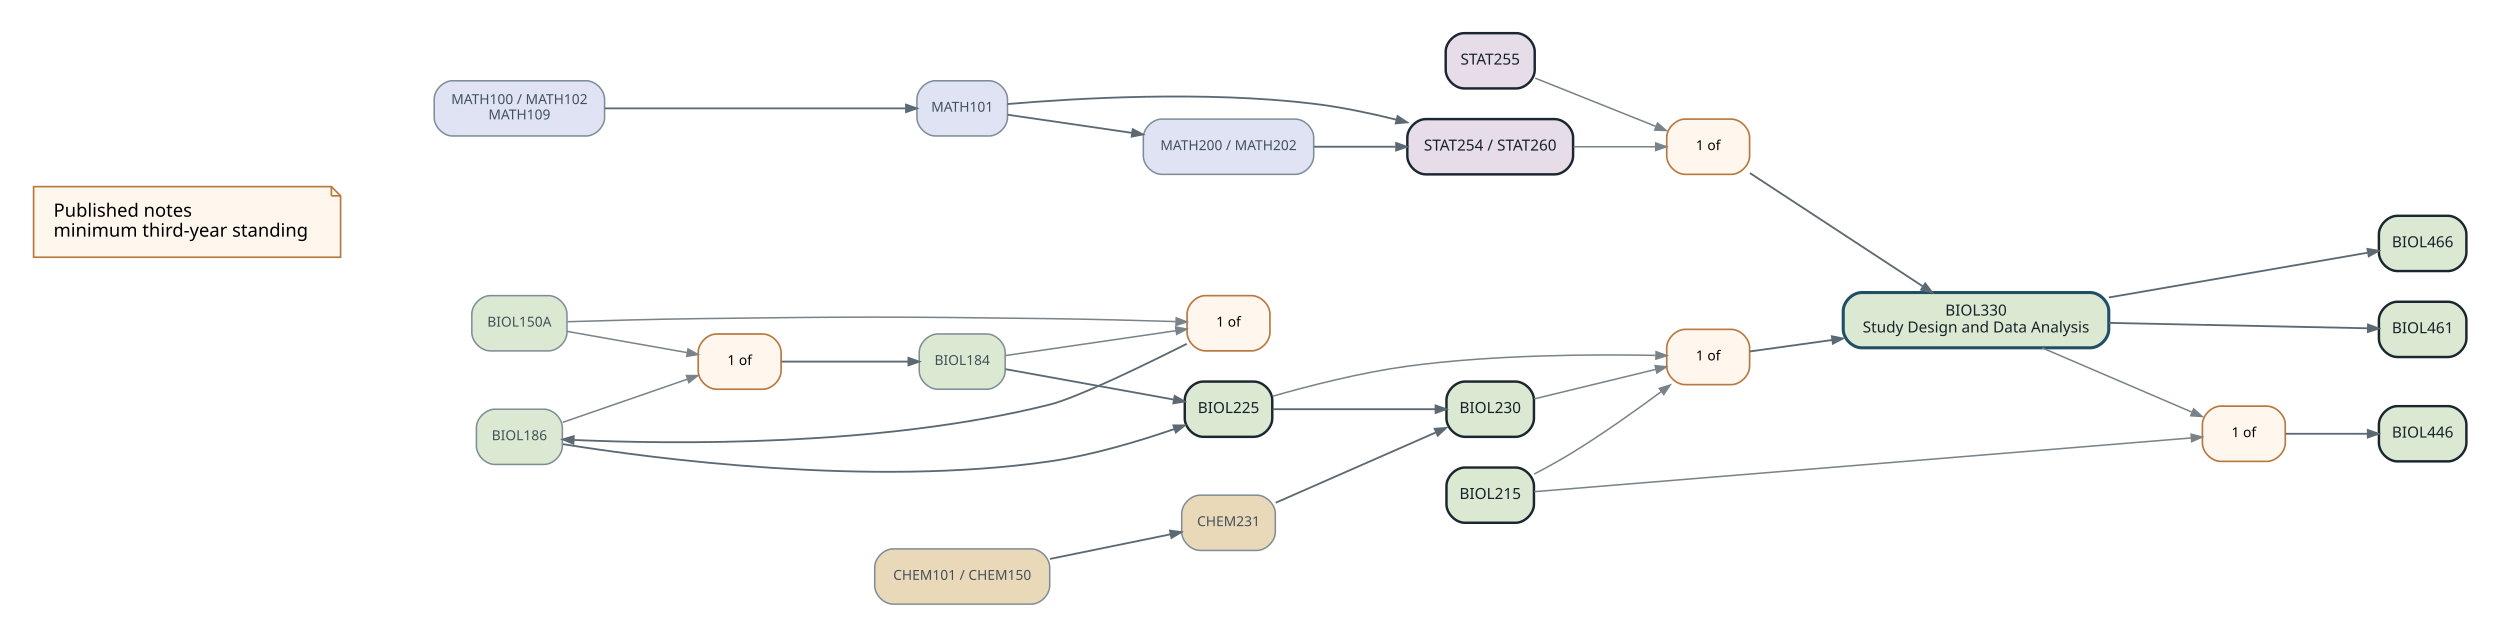
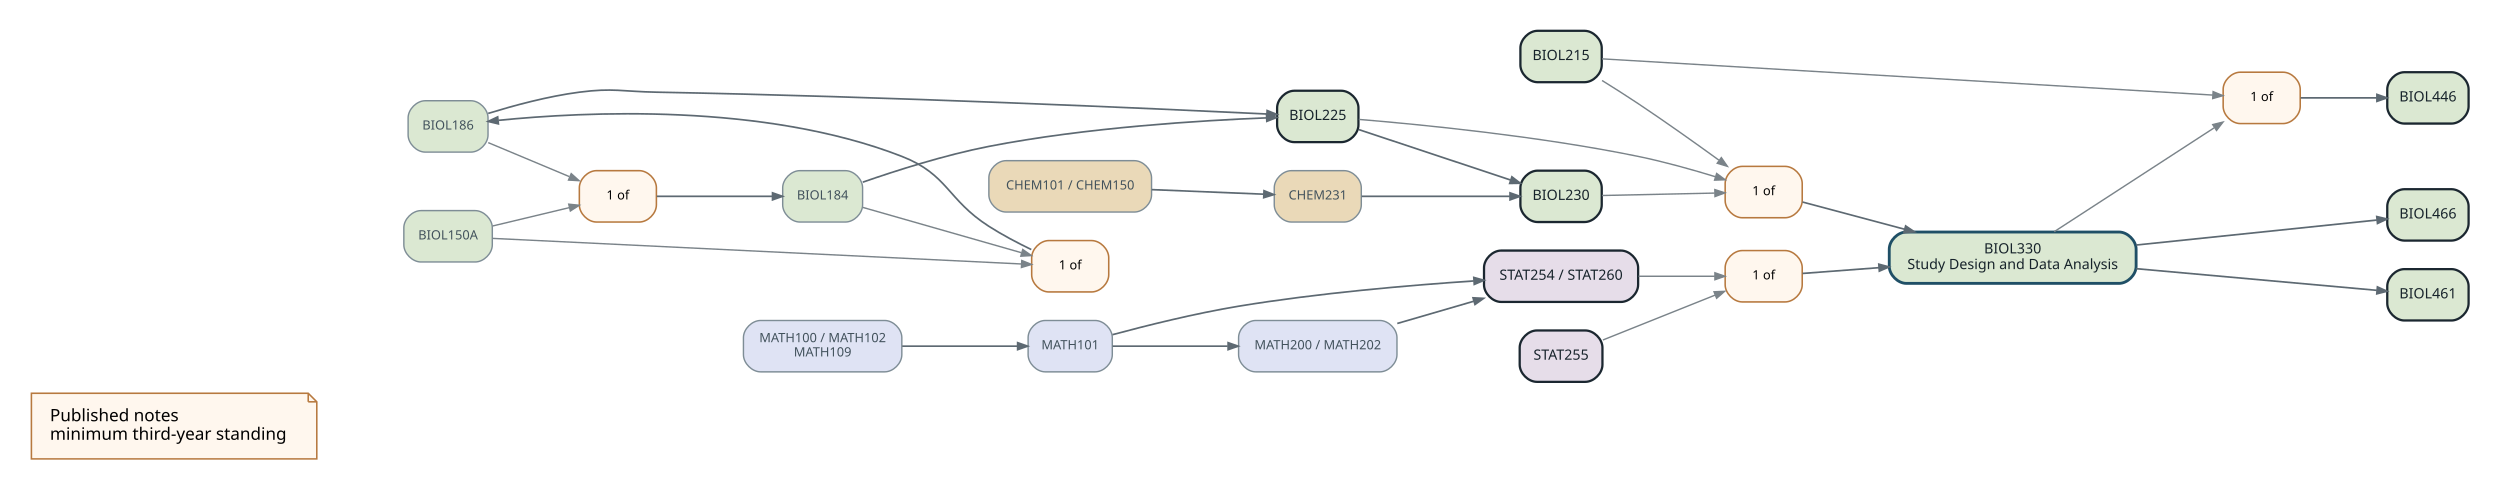
- <svg xmlns="http://www.w3.org/2000/svg" xmlns:xlink="http://www.w3.org/1999/xlink" width="1628pt" height="415pt" viewBox="0.00 0.00 1628.20 415.20">
-   <g id="graph0" class="graph" transform="scale(1 1) rotate(0) translate(21.6 393.6)">
+ <svg xmlns="http://www.w3.org/2000/svg" xmlns:xlink="http://www.w3.org/1999/xlink" width="1751pt" height="343pt" viewBox="0.00 0.00 1751.20 343.20">
+   <g id="graph0" class="graph" transform="scale(1 1) rotate(0) translate(21.6 321.6)">
    <g id="node1" class="node">
      <g id="a_node1">
        <a xlink:href="../../../courses/BIOL150A.html" xlink:title="BIOL150A: Modern Biology" target="_top">
-           <path fill="#dbe8d2" stroke="#7e8d96" d="M335.5,-201C335.5,-201 297.5,-201 297.5,-201 291.5,-201 285.5,-195 285.5,-189 285.5,-189 285.5,-177 285.5,-177 285.5,-171 291.5,-165 297.5,-165 297.5,-165 335.5,-165 335.5,-165 341.5,-165 347.5,-171 347.5,-177 347.5,-177 347.5,-189 347.5,-189 347.5,-195 341.5,-201 335.5,-201" />
-           <text text-anchor="middle" x="316.5" y="-180.8" font-family="Avenir Next" font-size="9.00" fill="#41515b">BIOL150A</text>
+           <path fill="#dbe8d2" stroke="#7e8d96" d="M311,-174C311,-174 273,-174 273,-174 267,-174 261,-168 261,-162 261,-162 261,-150 261,-150 261,-144 267,-138 273,-138 273,-138 311,-138 311,-138 317,-138 323,-144 323,-150 323,-150 323,-162 323,-162 323,-168 317,-174 311,-174" />
+           <text text-anchor="middle" x="292" y="-153.8" font-family="Avenir Next" font-size="9.00" fill="#41515b">BIOL150A</text>
        </a>
      </g>
    </g>
    <g id="node19" class="node">
-       <path fill="#fff7ee" stroke="#b7793f" stroke-width="1.1" d="M475,-176C475,-176 445,-176 445,-176 439,-176 433,-170 433,-164 433,-164 433,-152 433,-152 433,-146 439,-140 445,-140 445,-140 475,-140 475,-140 481,-140 487,-146 487,-152 487,-152 487,-164 487,-164 487,-170 481,-176 475,-176" />
-       <text text-anchor="middle" x="460" y="-155.8" font-family="Avenir Next" font-size="9.00">1 of</text>
+       <path fill="#fff7ee" stroke="#b7793f" stroke-width="1.1" d="M426,-202C426,-202 396,-202 396,-202 390,-202 384,-196 384,-190 384,-190 384,-178 384,-178 384,-172 390,-166 396,-166 396,-166 426,-166 426,-166 432,-166 438,-172 438,-178 438,-178 438,-190 438,-190 438,-196 432,-202 426,-202" />
+       <text text-anchor="middle" x="411" y="-181.8" font-family="Avenir Next" font-size="9.00">1 of</text>
    </g>
    <g id="edge2" class="edge">
-       <path fill="none" stroke="#7a8389" d="M347.51,-177.7C370.45,-173.65 402.05,-168.06 425.76,-163.87" />
-       <polygon fill="#7a8389" stroke="#7a8389" points="426.37,-166.25 432.84,-162.62 425.52,-161.43 426.37,-166.25" />
+       <path fill="none" stroke="#7a8389" d="M323.13,-163.21C339.6,-167.15 360.03,-172.04 376.94,-176.09" />
+       <polygon fill="#7a8389" stroke="#7a8389" points="376.57,-178.52 383.95,-177.76 377.71,-173.75 376.57,-178.52" />
    </g>
    <g id="node20" class="node">
-       <path fill="#fff7ee" stroke="#b7793f" stroke-width="1.1" d="M793.5,-201C793.5,-201 763.5,-201 763.5,-201 757.5,-201 751.5,-195 751.5,-189 751.5,-189 751.5,-177 751.5,-177 751.5,-171 757.5,-165 763.5,-165 763.5,-165 793.5,-165 793.5,-165 799.5,-165 805.5,-171 805.5,-177 805.5,-177 805.5,-189 805.5,-189 805.5,-195 799.5,-201 793.5,-201" />
-       <text text-anchor="middle" x="778.5" y="-180.8" font-family="Avenir Next" font-size="9.00">1 of</text>
+       <path fill="#fff7ee" stroke="#b7793f" stroke-width="1.1" d="M743,-153C743,-153 713,-153 713,-153 707,-153 701,-147 701,-141 701,-141 701,-129 701,-129 701,-123 707,-117 713,-117 713,-117 743,-117 743,-117 749,-117 755,-123 755,-129 755,-129 755,-141 755,-141 755,-147 749,-153 743,-153" />
+       <text text-anchor="middle" x="728" y="-132.8" font-family="Avenir Next" font-size="9.00">1 of</text>
    </g>
    <g id="edge5" class="edge">
-       <path fill="none" stroke="#7a8389" d="M347.89,-184C371.18,-184.72 404.12,-185.62 433,-186 534.77,-187.32 560.23,-187.32 662,-186 689.69,-185.64 721.11,-184.8 744.18,-184.09" />
-       <polygon fill="#7a8389" stroke="#7a8389" points="744.44,-186.54 751.36,-183.87 744.28,-181.64 744.44,-186.54" />
+       <path fill="none" stroke="#7a8389" d="M323.17,-154.54C401.73,-150.74 612.15,-140.56 693.89,-136.6" />
+       <polygon fill="#7a8389" stroke="#7a8389" points="694.06,-139.05 700.93,-136.26 693.82,-134.15 694.06,-139.05" />
    </g>
    <g id="node2" class="node">
      <g id="a_node2">
        <a xlink:href="../../../courses/BIOL186.html" xlink:title="BIOL186: Physiology and Cell Biology" target="_top">
-           <path fill="#dbe8d2" stroke="#7e8d96" d="M332.5,-127C332.5,-127 300.5,-127 300.5,-127 294.5,-127 288.5,-121 288.5,-115 288.5,-115 288.5,-103 288.5,-103 288.5,-97 294.5,-91 300.5,-91 300.5,-91 332.5,-91 332.5,-91 338.5,-91 344.5,-97 344.5,-103 344.5,-103 344.5,-115 344.5,-115 344.5,-121 338.5,-127 332.5,-127" />
-           <text text-anchor="middle" x="316.5" y="-106.8" font-family="Avenir Next" font-size="9.00" fill="#41515b">BIOL186</text>
+           <path fill="#dbe8d2" stroke="#7e8d96" d="M308,-251C308,-251 276,-251 276,-251 270,-251 264,-245 264,-239 264,-239 264,-227 264,-227 264,-221 270,-215 276,-215 276,-215 308,-215 308,-215 314,-215 320,-221 320,-227 320,-227 320,-239 320,-239 320,-245 314,-251 308,-251" />
+           <text text-anchor="middle" x="292" y="-230.8" font-family="Avenir Next" font-size="9.00" fill="#41515b">BIOL186</text>
        </a>
      </g>
    </g>
    <g id="node7" class="node">
      <g id="a_node7">
        <a xlink:href="../../../courses/BIOL225.html" xlink:title="BIOL225: Principles of Cell Biology" target="_top">
-           <path fill="#dbe8d2" stroke="#1b2730" stroke-width="1.6" d="M795,-145C795,-145 762,-145 762,-145 756,-145 750,-139 750,-133 750,-133 750,-121 750,-121 750,-115 756,-109 762,-109 762,-109 795,-109 795,-109 801,-109 807,-115 807,-121 807,-121 807,-133 807,-133 807,-139 801,-145 795,-145" />
-           <text text-anchor="middle" x="778.5" y="-124.5" font-family="Avenir Next" font-size="10.00" fill="#17232b">BIOL225</text>
+           <path fill="#dbe8d2" stroke="#1b2730" stroke-width="1.6" d="M918,-258C918,-258 885,-258 885,-258 879,-258 873,-252 873,-246 873,-246 873,-234 873,-234 873,-228 879,-222 885,-222 885,-222 918,-222 918,-222 924,-222 930,-228 930,-234 930,-234 930,-246 930,-246 930,-252 924,-258 918,-258" />
+           <text text-anchor="middle" x="901.5" y="-237.5" font-family="Avenir Next" font-size="10.00" fill="#17232b">BIOL225</text>
        </a>
      </g>
    </g>
    <g id="edge8" class="edge">
-       <path fill="none" stroke="#5d6972" stroke-width="1.2" d="M344.91,-104.23C403.47,-94.81 544.96,-76.13 662,-93 689.94,-97.03 720.54,-106.26 743.22,-114.1" />
-       <polygon fill="#5d6972" stroke="#5d6972" stroke-width="1.2" points="742.57,-116.47 749.99,-116.47 744.2,-111.84 742.57,-116.47" />
+       <path fill="none" stroke="#5d6972" stroke-width="1.2" d="M320.11,-242.12C338.02,-247.64 362.13,-254.16 384,-257 407.8,-260.09 414,-257.44 438,-257 597.93,-254.06 788.81,-245.41 865.79,-241.71" />
+       <polygon fill="#5d6972" stroke="#5d6972" stroke-width="1.2" points="866.01,-244.15 872.88,-241.37 865.77,-239.26 866.01,-244.15" />
    </g>
    <g id="edge3" class="edge">
-       <path fill="none" stroke="#7a8389" d="M344.78,-118.45C367.98,-126.48 401.35,-138.04 426.04,-146.59" />
-       <polygon fill="#7a8389" stroke="#7a8389" points="425.34,-148.94 432.76,-148.91 426.94,-144.31 425.34,-148.94" />
+       <path fill="none" stroke="#7a8389" d="M320.14,-221.64C337.06,-214.55 358.96,-205.38 376.9,-197.86" />
+       <polygon fill="#7a8389" stroke="#7a8389" points="378.31,-199.93 383.82,-194.97 376.41,-195.41 378.31,-199.93" />
    </g>
    <g id="node3" class="node">
      <g id="a_node3">
+         <a xlink:href="../../../courses/BIOL184.html" xlink:title="BIOL184: Evolution and Biodiversity" target="_top">
+           <path fill="#dbe8d2" stroke="#7e8d96" d="M570.5,-202C570.5,-202 538.5,-202 538.5,-202 532.5,-202 526.5,-196 526.5,-190 526.5,-190 526.5,-178 526.5,-178 526.5,-172 532.5,-166 538.5,-166 538.5,-166 570.5,-166 570.5,-166 576.5,-166 582.5,-172 582.5,-178 582.5,-178 582.5,-190 582.5,-190 582.5,-196 576.5,-202 570.5,-202" />
+           <text text-anchor="middle" x="554.5" y="-181.8" font-family="Avenir Next" font-size="9.00" fill="#41515b">BIOL184</text>
+         </a>
+       </g>
+     </g>
+     <g id="edge9" class="edge">
+       <path fill="none" stroke="#5d6972" stroke-width="1.2" d="M582.64,-193.94C605.8,-202 640.15,-212.98 671,-219 739.07,-232.29 820.19,-237.21 865.47,-239" />
+       <polygon fill="#5d6972" stroke="#5d6972" stroke-width="1.2" points="865.6,-241.46 872.69,-239.27 865.79,-236.56 865.6,-241.46" />
+     </g>
+     <g id="edge6" class="edge">
+       <path fill="none" stroke="#7a8389" d="M582.67,-176.24C612.79,-167.63 661.38,-153.75 693.75,-144.5" />
+       <polygon fill="#7a8389" stroke="#7a8389" points="694.74,-146.77 700.8,-142.49 693.39,-142.05 694.74,-146.77" />
+     </g>
+     <g id="node4" class="node">
+       <g id="a_node4">
        <a xlink:href="../../../courses/MATH100.html" xlink:title="Equivalent or cross-listed: MATH100: Calculus I | MATH102: Calculus for Students in the Social and Biological Sciences | MATH109: Introduction to Calculus" target="_top">
-           <path fill="#dfe3f4" stroke="#7e8d96" d="M360,-341C360,-341 273,-341 273,-341 267,-341 261,-335 261,-329 261,-329 261,-317 261,-317 261,-311 267,-305 273,-305 273,-305 360,-305 360,-305 366,-305 372,-311 372,-317 372,-317 372,-329 372,-329 372,-335 366,-341 360,-341" />
-           <text text-anchor="middle" x="316.5" y="-325.8" font-family="Avenir Next" font-size="9.00" fill="#41515b">MATH100 / MATH102</text>
-           <text text-anchor="middle" x="316.5" y="-315.8" font-family="Avenir Next" font-size="9.00" fill="#41515b">MATH109</text>
+           <path fill="#dfe3f4" stroke="#7e8d96" d="M598,-97C598,-97 511,-97 511,-97 505,-97 499,-91 499,-85 499,-85 499,-73 499,-73 499,-67 505,-61 511,-61 511,-61 598,-61 598,-61 604,-61 610,-67 610,-73 610,-73 610,-85 610,-85 610,-91 604,-97 598,-97" />
+           <text text-anchor="middle" x="554.5" y="-81.8" font-family="Avenir Next" font-size="9.00" fill="#41515b">MATH100 / MATH102</text>
+           <text text-anchor="middle" x="554.5" y="-71.8" font-family="Avenir Next" font-size="9.00" fill="#41515b">MATH109</text>
        </a>
      </g>
    </g>
    <g id="node6" class="node">
      <g id="a_node6">
        <a xlink:href="../../../courses/MATH101.html" xlink:title="MATH101: Calculus II" target="_top">
-           <path fill="#dfe3f4" stroke="#7e8d96" d="M622.5,-341C622.5,-341 587.5,-341 587.5,-341 581.5,-341 575.5,-335 575.5,-329 575.5,-329 575.5,-317 575.5,-317 575.5,-311 581.5,-305 587.5,-305 587.5,-305 622.5,-305 622.5,-305 628.5,-305 634.5,-311 634.5,-317 634.5,-317 634.5,-329 634.5,-329 634.5,-335 628.5,-341 622.5,-341" />
-           <text text-anchor="middle" x="605" y="-320.8" font-family="Avenir Next" font-size="9.00" fill="#41515b">MATH101</text>
+           <path fill="#dfe3f4" stroke="#7e8d96" d="M745.5,-97C745.5,-97 710.5,-97 710.5,-97 704.5,-97 698.5,-91 698.5,-85 698.5,-85 698.5,-73 698.5,-73 698.5,-67 704.5,-61 710.5,-61 710.5,-61 745.5,-61 745.5,-61 751.5,-61 757.5,-67 757.5,-73 757.5,-73 757.5,-85 757.5,-85 757.5,-91 751.5,-97 745.5,-97" />
+           <text text-anchor="middle" x="728" y="-76.8" font-family="Avenir Next" font-size="9.00" fill="#41515b">MATH101</text>
        </a>
      </g>
    </g>
    <g id="edge25" class="edge">
-       <path fill="none" stroke="#5d6972" stroke-width="1.2" d="M372.06,-323C429.66,-323 518.81,-323 568.12,-323" />
-       <polygon fill="#5d6972" stroke="#5d6972" stroke-width="1.2" points="568.39,-325.45 575.39,-323 568.39,-320.55 568.39,-325.45" />
-     </g>
-     <g id="node4" class="node">
-       <g id="a_node4">
-         <a xlink:href="../../../courses/BIOL184.html" xlink:title="BIOL184: Evolution and Biodiversity" target="_top">
-           <path fill="#dbe8d2" stroke="#7e8d96" d="M621,-176C621,-176 589,-176 589,-176 583,-176 577,-170 577,-164 577,-164 577,-152 577,-152 577,-146 583,-140 589,-140 589,-140 621,-140 621,-140 627,-140 633,-146 633,-152 633,-152 633,-164 633,-164 633,-170 627,-176 621,-176" />
-           <text text-anchor="middle" x="605" y="-155.8" font-family="Avenir Next" font-size="9.00" fill="#41515b">BIOL184</text>
-         </a>
-       </g>
-     </g>
-     <g id="edge9" class="edge">
-       <path fill="none" stroke="#5d6972" stroke-width="1.2" d="M633.17,-153.09C662.85,-147.72 710.47,-139.12 742.82,-133.27" />
-       <polygon fill="#5d6972" stroke="#5d6972" stroke-width="1.2" points="743.43,-135.65 749.88,-131.99 742.56,-130.83 743.43,-135.65" />
-     </g>
-     <g id="edge6" class="edge">
-       <path fill="none" stroke="#7a8389" d="M633.17,-161.96C663.29,-166.35 711.88,-173.43 744.25,-178.15" />
-       <polygon fill="#7a8389" stroke="#7a8389" points="744.02,-180.59 751.3,-179.18 744.72,-175.75 744.02,-180.59" />
+       <path fill="none" stroke="#5d6972" stroke-width="1.2" d="M610.24,-79C636.71,-79 667.74,-79 691.16,-79" />
+       <polygon fill="#5d6972" stroke="#5d6972" stroke-width="1.2" points="691.17,-81.45 698.17,-79 691.17,-76.55 691.17,-81.45" />
    </g>
    <g id="node5" class="node">
      <g id="a_node5">
        <a xlink:href="../../../courses/CHEM101.html" xlink:title="Equivalent or cross-listed: CHEM101: Fundamentals of Chemistry from Atoms to Materials | CHEM150: Engineering Chemistry" target="_top">
-           <path fill="#ead9b8" stroke="#7e8d96" d="M650,-36C650,-36 560,-36 560,-36 554,-36 548,-30 548,-24 548,-24 548,-12 548,-12 548,-6 554,0 560,0 560,0 650,0 650,0 656,0 662,-6 662,-12 662,-12 662,-24 662,-24 662,-30 656,-36 650,-36" />
-           <text text-anchor="middle" x="605" y="-15.8" font-family="Avenir Next" font-size="9.00" fill="#41515b">CHEM101 / CHEM150</text>
+           <path fill="#ead9b8" stroke="#7e8d96" d="M773,-209C773,-209 683,-209 683,-209 677,-209 671,-203 671,-197 671,-197 671,-185 671,-185 671,-179 677,-173 683,-173 683,-173 773,-173 773,-173 779,-173 785,-179 785,-185 785,-185 785,-197 785,-197 785,-203 779,-209 773,-209" />
+           <text text-anchor="middle" x="728" y="-188.8" font-family="Avenir Next" font-size="9.00" fill="#41515b">CHEM101 / CHEM150</text>
        </a>
      </g>
    </g>
    <g id="node8" class="node">
      <g id="a_node8">
        <a xlink:href="../../../courses/CHEM231.html" xlink:title="CHEM231: Introduction to Organic Chemistry" target="_top">
-           <path fill="#ead9b8" stroke="#7e8d96" d="M797,-71C797,-71 760,-71 760,-71 754,-71 748,-65 748,-59 748,-59 748,-47 748,-47 748,-41 754,-35 760,-35 760,-35 797,-35 797,-35 803,-35 809,-41 809,-47 809,-47 809,-59 809,-59 809,-65 803,-71 797,-71" />
-           <text text-anchor="middle" x="778.5" y="-50.8" font-family="Avenir Next" font-size="9.00" fill="#41515b">CHEM231</text>
+           <path fill="#ead9b8" stroke="#7e8d96" d="M920,-202C920,-202 883,-202 883,-202 877,-202 871,-196 871,-190 871,-190 871,-178 871,-178 871,-172 877,-166 883,-166 883,-166 920,-166 920,-166 926,-166 932,-172 932,-178 932,-178 932,-190 932,-190 932,-196 926,-202 920,-202" />
+           <text text-anchor="middle" x="901.5" y="-181.8" font-family="Avenir Next" font-size="9.00" fill="#41515b">CHEM231</text>
        </a>
      </g>
    </g>
    <g id="edge24" class="edge">
-       <path fill="none" stroke="#5d6972" stroke-width="1.2" d="M662.16,-29.46C688.01,-34.74 717.95,-40.85 740.84,-45.52" />
-       <polygon fill="#5d6972" stroke="#5d6972" stroke-width="1.2" points="740.36,-47.92 747.71,-46.92 741.34,-43.12 740.36,-47.92" />
+       <path fill="none" stroke="#5d6972" stroke-width="1.2" d="M785.16,-188.71C810.89,-187.66 840.69,-186.44 863.55,-185.51" />
+       <polygon fill="#5d6972" stroke="#5d6972" stroke-width="1.2" points="863.82,-187.95 870.71,-185.22 863.62,-183.05 863.82,-187.95" />
    </g>
    <g id="node9" class="node">
      <g id="a_node9">
        <a xlink:href="../../../courses/MATH200.html" xlink:title="Equivalent or cross-listed: MATH200: Calculus III | MATH202: Intermediate Calculus for CSC and EOS" target="_top">
-           <path fill="#dfe3f4" stroke="#7e8d96" d="M822,-316C822,-316 735,-316 735,-316 729,-316 723,-310 723,-304 723,-304 723,-292 723,-292 723,-286 729,-280 735,-280 735,-280 822,-280 822,-280 828,-280 834,-286 834,-292 834,-292 834,-304 834,-304 834,-310 828,-316 822,-316" />
-           <text text-anchor="middle" x="778.5" y="-295.8" font-family="Avenir Next" font-size="9.00" fill="#41515b">MATH200 / MATH202</text>
+           <path fill="#dfe3f4" stroke="#7e8d96" d="M945,-97C945,-97 858,-97 858,-97 852,-97 846,-91 846,-85 846,-85 846,-73 846,-73 846,-67 852,-61 858,-61 858,-61 945,-61 945,-61 951,-61 957,-67 957,-73 957,-73 957,-85 957,-85 957,-91 951,-97 945,-97" />
+           <text text-anchor="middle" x="901.5" y="-76.8" font-family="Avenir Next" font-size="9.00" fill="#41515b">MATH200 / MATH202</text>
        </a>
      </g>
    </g>
    <g id="edge26" class="edge">
-       <path fill="none" stroke="#5d6972" stroke-width="1.2" d="M634.71,-318.82C656.77,-315.6 688.06,-311.04 715.72,-307.01" />
-       <polygon fill="#5d6972" stroke="#5d6972" stroke-width="1.2" points="716.1,-309.43 722.67,-305.99 715.39,-304.58 716.1,-309.43" />
+       <path fill="none" stroke="#5d6972" stroke-width="1.2" d="M757.71,-79C779.68,-79 810.79,-79 838.37,-79" />
+       <polygon fill="#5d6972" stroke="#5d6972" stroke-width="1.2" points="838.67,-81.45 845.67,-79 838.67,-76.55 838.67,-81.45" />
    </g>
    <g id="node12" class="node">
      <g id="a_node12">
        <a xlink:href="../../../courses/STAT254.html" xlink:title="Equivalent or cross-listed: STAT254: Probability and Statistics for Engineers | STAT260: Introduction to Probability and Statistics I" target="_top">
-           <path fill="#e6dde9" stroke="#1b2730" stroke-width="1.6" d="M991,-316C991,-316 907,-316 907,-316 901,-316 895,-310 895,-304 895,-304 895,-292 895,-292 895,-286 901,-280 907,-280 907,-280 991,-280 991,-280 997,-280 1003,-286 1003,-292 1003,-292 1003,-304 1003,-304 1003,-310 997,-316 991,-316" />
-           <text text-anchor="middle" x="949" y="-295.5" font-family="Avenir Next" font-size="10.00" fill="#17232b">STAT254 / STAT260</text>
+           <path fill="#e6dde9" stroke="#1b2730" stroke-width="1.6" d="M1114,-146C1114,-146 1030,-146 1030,-146 1024,-146 1018,-140 1018,-134 1018,-134 1018,-122 1018,-122 1018,-116 1024,-110 1030,-110 1030,-110 1114,-110 1114,-110 1120,-110 1126,-116 1126,-122 1126,-122 1126,-134 1126,-134 1126,-140 1120,-146 1114,-146" />
+           <text text-anchor="middle" x="1072" y="-125.5" font-family="Avenir Next" font-size="10.00" fill="#17232b">STAT254 / STAT260</text>
        </a>
      </g>
    </g>
    <g id="edge28" class="edge">
-       <path fill="none" stroke="#5d6972" stroke-width="1.2" d="M634.57,-325.81C677.88,-329.52 762.67,-334.63 834,-326 851.77,-323.85 870.77,-319.88 888.06,-315.59" />
-       <polygon fill="#5d6972" stroke="#5d6972" stroke-width="1.2" points="888.66,-317.96 894.85,-313.87 887.46,-313.21 888.66,-317.96" />
+       <path fill="none" stroke="#5d6972" stroke-width="1.2" d="M757.62,-87.05C781.16,-93.38 815.5,-101.95 846,-107 901.48,-116.18 965.37,-121.66 1010.85,-124.71" />
+       <polygon fill="#5d6972" stroke="#5d6972" stroke-width="1.2" points="1010.85,-127.17 1017.99,-125.18 1011.17,-122.28 1010.85,-127.17" />
    </g>
    <g id="node11" class="node">
      <g id="a_node11">
        <a xlink:href="../../../courses/BIOL230.html" xlink:title="BIOL230: Principles of Genetics" target="_top">
-           <path fill="#dbe8d2" stroke="#1b2730" stroke-width="1.6" d="M965.5,-145C965.5,-145 932.5,-145 932.5,-145 926.5,-145 920.5,-139 920.5,-133 920.5,-133 920.5,-121 920.5,-121 920.5,-115 926.5,-109 932.5,-109 932.5,-109 965.5,-109 965.5,-109 971.5,-109 977.5,-115 977.5,-121 977.5,-121 977.5,-133 977.5,-133 977.5,-139 971.5,-145 965.5,-145" />
-           <text text-anchor="middle" x="949" y="-124.5" font-family="Avenir Next" font-size="10.00" fill="#17232b">BIOL230</text>
+           <path fill="#dbe8d2" stroke="#1b2730" stroke-width="1.6" d="M1088.5,-202C1088.5,-202 1055.5,-202 1055.5,-202 1049.5,-202 1043.5,-196 1043.5,-190 1043.5,-190 1043.5,-178 1043.5,-178 1043.5,-172 1049.5,-166 1055.5,-166 1055.5,-166 1088.5,-166 1088.5,-166 1094.5,-166 1100.5,-172 1100.5,-178 1100.5,-178 1100.5,-190 1100.5,-190 1100.5,-196 1094.5,-202 1088.5,-202" />
+           <text text-anchor="middle" x="1072" y="-181.5" font-family="Avenir Next" font-size="10.00" fill="#17232b">BIOL230</text>
        </a>
      </g>
    </g>
    <g id="edge10" class="edge">
-       <path fill="none" stroke="#5d6972" stroke-width="1.2" d="M807.32,-127C836.31,-127 881.8,-127 913.16,-127" />
-       <polygon fill="#5d6972" stroke="#5d6972" stroke-width="1.2" points="913.41,-129.45 920.41,-127 913.41,-124.55 913.41,-129.45" />
+       <path fill="none" stroke="#5d6972" stroke-width="1.2" d="M930.32,-230.75C959.44,-221.08 1005.18,-205.87 1036.56,-195.45" />
+       <polygon fill="#5d6972" stroke="#5d6972" stroke-width="1.2" points="1037.54,-197.7 1043.41,-193.17 1036,-193.05 1037.54,-197.7" />
    </g>
    <g id="node22" class="node">
-       <path fill="#fff7ee" stroke="#b7793f" stroke-width="1.1" d="M1106,-179C1106,-179 1076,-179 1076,-179 1070,-179 1064,-173 1064,-167 1064,-167 1064,-155 1064,-155 1064,-149 1070,-143 1076,-143 1076,-143 1106,-143 1106,-143 1112,-143 1118,-149 1118,-155 1118,-155 1118,-167 1118,-167 1118,-173 1112,-179 1106,-179" />
-       <text text-anchor="middle" x="1091" y="-158.8" font-family="Avenir Next" font-size="9.00">1 of</text>
+       <path fill="#fff7ee" stroke="#b7793f" stroke-width="1.1" d="M1229,-205C1229,-205 1199,-205 1199,-205 1193,-205 1187,-199 1187,-193 1187,-193 1187,-181 1187,-181 1187,-175 1193,-169 1199,-169 1199,-169 1229,-169 1229,-169 1235,-169 1241,-175 1241,-181 1241,-181 1241,-193 1241,-193 1241,-199 1235,-205 1229,-205" />
+       <text text-anchor="middle" x="1214" y="-184.8" font-family="Avenir Next" font-size="9.00">1 of</text>
    </g>
    <g id="edge15" class="edge">
-       <path fill="none" stroke="#7a8389" d="M807.2,-135.43C830.41,-142.07 864.53,-150.88 895,-155 951.33,-162.61 1017.6,-162.82 1056.57,-162.06" />
-       <polygon fill="#7a8389" stroke="#7a8389" points="1057.05,-164.5 1063.99,-161.9 1056.94,-159.61 1057.05,-164.5" />
+       <path fill="none" stroke="#7a8389" d="M930.25,-237.92C972.73,-234.42 1056.28,-226.29 1126,-212 1144.19,-208.27 1164.11,-202.66 1180.3,-197.7" />
+       <polygon fill="#7a8389" stroke="#7a8389" points="1181.04,-200.04 1186.99,-195.62 1179.58,-195.36 1181.04,-200.04" />
    </g>
    <g id="edge11" class="edge">
-       <path fill="none" stroke="#5d6972" stroke-width="1.2" d="M809.24,-66.06C838.4,-78.87 882.83,-98.38 913.52,-111.86" />
-       <polygon fill="#5d6972" stroke="#5d6972" stroke-width="1.2" points="912.84,-114.24 920.24,-114.81 914.81,-109.75 912.84,-114.24" />
+       <path fill="none" stroke="#5d6972" stroke-width="1.2" d="M932.24,-184C961.28,-184 1005.46,-184 1036.13,-184" />
+       <polygon fill="#5d6972" stroke="#5d6972" stroke-width="1.2" points="1036.24,-186.45 1043.24,-184 1036.24,-181.55 1036.24,-186.45" />
    </g>
    <g id="edge27" class="edge">
-       <path fill="none" stroke="#5d6972" stroke-width="1.2" d="M834.21,-298C851.19,-298 870.01,-298 887.37,-298" />
-       <polygon fill="#5d6972" stroke="#5d6972" stroke-width="1.2" points="887.72,-300.45 894.72,-298 887.72,-295.55 887.72,-300.45" />
+       <path fill="none" stroke="#5d6972" stroke-width="1.2" d="M957.21,-94.91C974.34,-99.89 993.35,-105.42 1010.84,-110.5" />
+       <polygon fill="#5d6972" stroke="#5d6972" stroke-width="1.2" points="1010.31,-112.9 1017.72,-112.51 1011.68,-108.2 1010.31,-112.9" />
    </g>
    <g id="node10" class="node">
      <g id="a_node10">
        <a xlink:href="../../../courses/BIOL215.html" xlink:title="BIOL215: Principles of Ecology" target="_top">
-           <path fill="#dbe8d2" stroke="#1b2730" stroke-width="1.6" d="M965.5,-89C965.5,-89 932.5,-89 932.5,-89 926.5,-89 920.5,-83 920.5,-77 920.5,-77 920.5,-65 920.5,-65 920.5,-59 926.5,-53 932.5,-53 932.5,-53 965.5,-53 965.5,-53 971.5,-53 977.5,-59 977.5,-65 977.5,-65 977.5,-77 977.5,-77 977.5,-83 971.5,-89 965.5,-89" />
-           <text text-anchor="middle" x="949" y="-68.5" font-family="Avenir Next" font-size="10.00" fill="#17232b">BIOL215</text>
+           <path fill="#dbe8d2" stroke="#1b2730" stroke-width="1.6" d="M1088.5,-300C1088.5,-300 1055.5,-300 1055.5,-300 1049.5,-300 1043.5,-294 1043.5,-288 1043.5,-288 1043.5,-276 1043.5,-276 1043.5,-270 1049.5,-264 1055.5,-264 1055.5,-264 1088.5,-264 1088.5,-264 1094.5,-264 1100.5,-270 1100.5,-276 1100.5,-276 1100.5,-288 1100.5,-288 1100.5,-294 1094.5,-300 1088.5,-300" />
+           <text text-anchor="middle" x="1072" y="-279.5" font-family="Avenir Next" font-size="10.00" fill="#17232b">BIOL215</text>
        </a>
      </g>
    </g>
    <g id="edge14" class="edge">
-       <path fill="none" stroke="#7a8389" d="M977.62,-84.71C985.91,-89.05 994.94,-94.03 1003,-99 1022.68,-111.14 1043.83,-126.16 1060.35,-138.38" />
-       <polygon fill="#7a8389" stroke="#7a8389" points="1059.13,-140.53 1066.21,-142.74 1062.06,-136.6 1059.13,-140.53" />
+       <path fill="none" stroke="#7a8389" d="M1100.72,-265.19C1108.92,-260.1 1117.88,-254.41 1126,-249 1145.1,-236.26 1166.08,-221.35 1182.64,-209.34" />
+       <polygon fill="#7a8389" stroke="#7a8389" points="1184.31,-211.15 1188.54,-205.05 1181.43,-207.19 1184.31,-211.15" />
    </g>
    <g id="node23" class="node">
-       <path fill="#fff7ee" stroke="#b7793f" stroke-width="1.1" d="M1455,-129C1455,-129 1425,-129 1425,-129 1419,-129 1413,-123 1413,-117 1413,-117 1413,-105 1413,-105 1413,-99 1419,-93 1425,-93 1425,-93 1455,-93 1455,-93 1461,-93 1467,-99 1467,-105 1467,-105 1467,-117 1467,-117 1467,-123 1461,-129 1455,-129" />
-       <text text-anchor="middle" x="1440" y="-108.8" font-family="Avenir Next" font-size="9.00">1 of</text>
+       <path fill="#fff7ee" stroke="#b7793f" stroke-width="1.1" d="M1578,-271C1578,-271 1548,-271 1548,-271 1542,-271 1536,-265 1536,-259 1536,-259 1536,-247 1536,-247 1536,-241 1542,-235 1548,-235 1548,-235 1578,-235 1578,-235 1584,-235 1590,-241 1590,-247 1590,-247 1590,-259 1590,-259 1590,-265 1584,-271 1578,-271" />
+       <text text-anchor="middle" x="1563" y="-250.8" font-family="Avenir Next" font-size="9.00">1 of</text>
    </g>
    <g id="edge19" class="edge">
-       <path fill="none" stroke="#7a8389" d="M977.69,-73.27C1061.89,-80.15 1314.61,-100.83 1405.76,-108.28" />
-       <polygon fill="#7a8389" stroke="#7a8389" points="1405.63,-110.73 1412.81,-108.86 1406.03,-105.84 1405.63,-110.73" />
+       <path fill="none" stroke="#7a8389" d="M1100.69,-280.36C1184.89,-275.36 1437.61,-260.38 1528.76,-254.97" />
+       <polygon fill="#7a8389" stroke="#7a8389" points="1528.96,-257.41 1535.81,-254.55 1528.67,-252.52 1528.96,-257.41" />
    </g>
    <g id="edge16" class="edge">
-       <path fill="none" stroke="#7a8389" d="M977.66,-133.72C1000.43,-139.25 1032.78,-147.1 1056.93,-152.97" />
-       <polygon fill="#7a8389" stroke="#7a8389" points="1056.44,-155.37 1063.82,-154.64 1057.59,-150.61 1056.44,-155.37" />
+       <path fill="none" stroke="#7a8389" d="M1100.66,-184.59C1123.34,-185.08 1155.51,-185.77 1179.62,-186.28" />
+       <polygon fill="#7a8389" stroke="#7a8389" points="1179.77,-188.74 1186.82,-186.44 1179.87,-183.84 1179.77,-188.74" />
    </g>
    <g id="node21" class="node">
-       <path fill="#fff7ee" stroke="#b7793f" stroke-width="1.1" d="M1106,-316C1106,-316 1076,-316 1076,-316 1070,-316 1064,-310 1064,-304 1064,-304 1064,-292 1064,-292 1064,-286 1070,-280 1076,-280 1076,-280 1106,-280 1106,-280 1112,-280 1118,-286 1118,-292 1118,-292 1118,-304 1118,-304 1118,-310 1112,-316 1106,-316" />
-       <text text-anchor="middle" x="1091" y="-295.8" font-family="Avenir Next" font-size="9.00">1 of</text>
+       <path fill="#fff7ee" stroke="#b7793f" stroke-width="1.1" d="M1229,-146C1229,-146 1199,-146 1199,-146 1193,-146 1187,-140 1187,-134 1187,-134 1187,-122 1187,-122 1187,-116 1193,-110 1199,-110 1199,-110 1229,-110 1229,-110 1235,-110 1241,-116 1241,-122 1241,-122 1241,-134 1241,-134 1241,-140 1235,-146 1229,-146" />
+       <text text-anchor="middle" x="1214" y="-125.8" font-family="Avenir Next" font-size="9.00">1 of</text>
    </g>
    <g id="edge13" class="edge">
-       <path fill="none" stroke="#7a8389" d="M1003.33,-298C1021.29,-298 1040.8,-298 1056.76,-298" />
-       <polygon fill="#7a8389" stroke="#7a8389" points="1056.82,-300.45 1063.82,-298 1056.82,-295.55 1056.82,-300.45" />
+       <path fill="none" stroke="#7a8389" d="M1126.33,-128C1144.29,-128 1163.8,-128 1179.76,-128" />
+       <polygon fill="#7a8389" stroke="#7a8389" points="1179.82,-130.45 1186.82,-128 1179.82,-125.55 1179.82,-130.45" />
    </g>
    <g id="node13" class="node">
      <g id="a_node13">
        <a xlink:href="../../../courses/STAT255.html" xlink:title="STAT255: Statistics for Life Sciences I" target="_top">
-           <path fill="#e6dde9" stroke="#1b2730" stroke-width="1.6" d="M966,-372C966,-372 932,-372 932,-372 926,-372 920,-366 920,-360 920,-360 920,-348 920,-348 920,-342 926,-336 932,-336 932,-336 966,-336 966,-336 972,-336 978,-342 978,-348 978,-348 978,-360 978,-360 978,-366 972,-372 966,-372" />
-           <text text-anchor="middle" x="949" y="-351.5" font-family="Avenir Next" font-size="10.00" fill="#17232b">STAT255</text>
+           <path fill="#e6dde9" stroke="#1b2730" stroke-width="1.6" d="M1089,-90C1089,-90 1055,-90 1055,-90 1049,-90 1043,-84 1043,-78 1043,-78 1043,-66 1043,-66 1043,-60 1049,-54 1055,-54 1055,-54 1089,-54 1089,-54 1095,-54 1101,-60 1101,-66 1101,-66 1101,-78 1101,-78 1101,-84 1095,-90 1089,-90" />
+           <text text-anchor="middle" x="1072" y="-69.5" font-family="Avenir Next" font-size="10.00" fill="#17232b">STAT255</text>
        </a>
      </g>
    </g>
    <g id="edge12" class="edge">
-       <path fill="none" stroke="#7a8389" d="M978.33,-342.67C1001.12,-333.55 1033.17,-320.73 1057.09,-311.16" />
-       <polygon fill="#7a8389" stroke="#7a8389" points="1058.02,-313.43 1063.61,-308.56 1056.2,-308.88 1058.02,-313.43" />
+       <path fill="none" stroke="#7a8389" d="M1101.33,-83.33C1124.12,-92.45 1156.17,-105.27 1180.09,-114.84" />
+       <polygon fill="#7a8389" stroke="#7a8389" points="1179.2,-117.12 1186.61,-117.44 1181.02,-112.57 1179.2,-117.12" />
    </g>
    <g id="node14" class="node">
      <g id="a_node14">
        <a xlink:href="../../../courses/BIOL330.html" xlink:title="BIOL330: Study Design and Data Analysis" target="_top">
-           <path fill="#dbe8d2" stroke="#1f4f66" stroke-width="2" d="M1340,-203C1340,-203 1191,-203 1191,-203 1185,-203 1179,-197 1179,-191 1179,-191 1179,-179 1179,-179 1179,-173 1185,-167 1191,-167 1191,-167 1340,-167 1340,-167 1346,-167 1352,-173 1352,-179 1352,-179 1352,-191 1352,-191 1352,-197 1346,-203 1340,-203" />
-           <text text-anchor="middle" x="1265.5" y="-188" font-family="Avenir Next" font-size="10.00" fill="#17232b">BIOL330</text>
-           <text text-anchor="middle" x="1265.5" y="-177" font-family="Avenir Next" font-size="10.00" fill="#17232b">Study Design and Data Analysis</text>
+           <path fill="#dbe8d2" stroke="#1f4f66" stroke-width="2" d="M1463,-159C1463,-159 1314,-159 1314,-159 1308,-159 1302,-153 1302,-147 1302,-147 1302,-135 1302,-135 1302,-129 1308,-123 1314,-123 1314,-123 1463,-123 1463,-123 1469,-123 1475,-129 1475,-135 1475,-135 1475,-147 1475,-147 1475,-153 1469,-159 1463,-159" />
+           <text text-anchor="middle" x="1388.5" y="-144" font-family="Avenir Next" font-size="10.00" fill="#17232b">BIOL330</text>
+           <text text-anchor="middle" x="1388.5" y="-133" font-family="Avenir Next" font-size="10.00" fill="#17232b">Study Design and Data Analysis</text>
        </a>
      </g>
    </g>
    <g id="node16" class="node">
      <g id="a_node16">
        <a xlink:href="../../../courses/BIOL461.html" xlink:title="BIOL461: Fisheries Ecology and Management" target="_top">
-           <path fill="#dbe8d2" stroke="#1b2730" stroke-width="1.6" d="M1573,-197C1573,-197 1540,-197 1540,-197 1534,-197 1528,-191 1528,-185 1528,-185 1528,-173 1528,-173 1528,-167 1534,-161 1540,-161 1540,-161 1573,-161 1573,-161 1579,-161 1585,-167 1585,-173 1585,-173 1585,-185 1585,-185 1585,-191 1579,-197 1573,-197" />
-           <text text-anchor="middle" x="1556.5" y="-176.5" font-family="Avenir Next" font-size="10.00" fill="#17232b">BIOL461</text>
+           <path fill="#dbe8d2" stroke="#1b2730" stroke-width="1.6" d="M1696,-133C1696,-133 1663,-133 1663,-133 1657,-133 1651,-127 1651,-121 1651,-121 1651,-109 1651,-109 1651,-103 1657,-97 1663,-97 1663,-97 1696,-97 1696,-97 1702,-97 1708,-103 1708,-109 1708,-109 1708,-121 1708,-121 1708,-127 1702,-133 1696,-133" />
+           <text text-anchor="middle" x="1679.5" y="-112.5" font-family="Avenir Next" font-size="10.00" fill="#17232b">BIOL461</text>
        </a>
      </g>
    </g>
    <g id="edge22" class="edge">
-       <path fill="none" stroke="#5d6972" stroke-width="1.2" d="M1352.04,-183.22C1408.41,-182.05 1479.22,-180.58 1520.71,-179.72" />
-       <polygon fill="#5d6972" stroke="#5d6972" stroke-width="1.2" points="1520.91,-182.17 1527.86,-179.57 1520.81,-177.27 1520.91,-182.17" />
+       <path fill="none" stroke="#5d6972" stroke-width="1.2" d="M1475.04,-133.3C1531.41,-128.23 1602.22,-121.86 1643.71,-118.13" />
+       <polygon fill="#5d6972" stroke="#5d6972" stroke-width="1.2" points="1644.11,-120.55 1650.86,-117.49 1643.67,-115.67 1644.11,-120.55" />
    </g>
    <g id="node17" class="node">
      <g id="a_node17">
        <a xlink:href="../../../courses/BIOL466.html" xlink:title="BIOL466: Frontiers in Marine Biology" target="_top">
-           <path fill="#dbe8d2" stroke="#1b2730" stroke-width="1.6" d="M1573,-253C1573,-253 1540,-253 1540,-253 1534,-253 1528,-247 1528,-241 1528,-241 1528,-229 1528,-229 1528,-223 1534,-217 1540,-217 1540,-217 1573,-217 1573,-217 1579,-217 1585,-223 1585,-229 1585,-229 1585,-241 1585,-241 1585,-247 1579,-253 1573,-253" />
-           <text text-anchor="middle" x="1556.5" y="-232.5" font-family="Avenir Next" font-size="10.00" fill="#17232b">BIOL466</text>
+           <path fill="#dbe8d2" stroke="#1b2730" stroke-width="1.6" d="M1696,-189C1696,-189 1663,-189 1663,-189 1657,-189 1651,-183 1651,-177 1651,-177 1651,-165 1651,-165 1651,-159 1657,-153 1663,-153 1663,-153 1696,-153 1696,-153 1702,-153 1708,-159 1708,-165 1708,-165 1708,-177 1708,-177 1708,-183 1702,-189 1696,-189" />
+           <text text-anchor="middle" x="1679.5" y="-168.5" font-family="Avenir Next" font-size="10.00" fill="#17232b">BIOL466</text>
        </a>
      </g>
    </g>
    <g id="edge23" class="edge">
-       <path fill="none" stroke="#5d6972" stroke-width="1.2" d="M1352.04,-199.8C1408.41,-209.55 1479.22,-221.8 1520.71,-228.98" />
-       <polygon fill="#5d6972" stroke="#5d6972" stroke-width="1.2" points="1520.54,-231.44 1527.86,-230.22 1521.38,-226.61 1520.54,-231.44" />
+       <path fill="none" stroke="#5d6972" stroke-width="1.2" d="M1475.04,-149.88C1531.41,-155.73 1602.22,-163.08 1643.71,-167.39" />
+       <polygon fill="#5d6972" stroke="#5d6972" stroke-width="1.2" points="1643.64,-169.84 1650.86,-168.13 1644.15,-164.97 1643.64,-169.84" />
    </g>
    <g id="edge20" class="edge">
-       <path fill="none" stroke="#7a8389" d="M1308.7,-166.9C1338.67,-154.04 1378.35,-137.02 1406.02,-125.15" />
-       <polygon fill="#7a8389" stroke="#7a8389" points="1407.31,-127.26 1412.78,-122.25 1405.38,-122.76 1407.31,-127.26" />
+       <path fill="none" stroke="#7a8389" d="M1417.6,-159.24C1448.3,-179.18 1497.39,-211.05 1529.67,-232.01" />
+       <polygon fill="#7a8389" stroke="#7a8389" points="1528.69,-234.29 1535.89,-236.05 1531.35,-230.18 1528.69,-234.29" />
    </g>
    <g id="node15" class="node">
      <g id="a_node15">
        <a xlink:href="../../../courses/BIOL446.html" xlink:title="BIOL446: Advanced Aquatic Ecology" target="_top">
-           <path fill="#dbe8d2" stroke="#1b2730" stroke-width="1.6" d="M1573,-129C1573,-129 1540,-129 1540,-129 1534,-129 1528,-123 1528,-117 1528,-117 1528,-105 1528,-105 1528,-99 1534,-93 1540,-93 1540,-93 1573,-93 1573,-93 1579,-93 1585,-99 1585,-105 1585,-105 1585,-117 1585,-117 1585,-123 1579,-129 1573,-129" />
-           <text text-anchor="middle" x="1556.5" y="-108.5" font-family="Avenir Next" font-size="10.00" fill="#17232b">BIOL446</text>
+           <path fill="#dbe8d2" stroke="#1b2730" stroke-width="1.6" d="M1696,-271C1696,-271 1663,-271 1663,-271 1657,-271 1651,-265 1651,-259 1651,-259 1651,-247 1651,-247 1651,-241 1657,-235 1663,-235 1663,-235 1696,-235 1696,-235 1702,-235 1708,-241 1708,-247 1708,-247 1708,-259 1708,-259 1708,-265 1702,-271 1696,-271" />
+           <text text-anchor="middle" x="1679.5" y="-250.5" font-family="Avenir Next" font-size="10.00" fill="#17232b">BIOL446</text>
        </a>
      </g>
    </g>
    <g id="node18" class="node">
-       <polygon fill="#fff7ee" stroke="#b7793f" stroke-width="1.1" points="194,-272 0,-272 0,-226 200,-226 200,-266 194,-272" />
-       <polyline fill="none" stroke="#b7793f" stroke-width="1.1" points="194,-272 194,-266 " />
-       <polyline fill="none" stroke="#b7793f" stroke-width="1.1" points="200,-266 194,-266 " />
-       <text text-anchor="start" x="13" y="-252.4" font-family="Avenir Next" font-size="12.00">Published notes</text>
-       <text text-anchor="start" x="13" y="-239.4" font-family="Avenir Next" font-size="12.00">minimum third-year standing</text>
+       <polygon fill="#fff7ee" stroke="#b7793f" stroke-width="1.1" points="194,-46 0,-46 0,0 200,0 200,-40 194,-46" />
+       <polyline fill="none" stroke="#b7793f" stroke-width="1.1" points="194,-46 194,-40 " />
+       <polyline fill="none" stroke="#b7793f" stroke-width="1.1" points="200,-40 194,-40 " />
+       <text text-anchor="start" x="13" y="-26.4" font-family="Avenir Next" font-size="12.00">Published notes</text>
+       <text text-anchor="start" x="13" y="-13.4" font-family="Avenir Next" font-size="12.00">minimum third-year standing</text>
    </g>
    <g id="edge4" class="edge">
-       <path fill="none" stroke="#5d6972" stroke-width="1.2" d="M487.23,-158C510.42,-158 544.4,-158 569.74,-158" />
-       <polygon fill="#5d6972" stroke="#5d6972" stroke-width="1.2" points="569.97,-160.45 576.97,-158 569.97,-155.55 569.97,-160.45" />
+       <path fill="none" stroke="#5d6972" stroke-width="1.2" d="M438.28,-184C461.12,-184 494.36,-184 519.28,-184" />
+       <polygon fill="#5d6972" stroke="#5d6972" stroke-width="1.2" points="519.39,-186.45 526.39,-184 519.39,-181.55 519.39,-186.45" />
    </g>
    <g id="edge7" class="edge">
-       <path fill="none" stroke="#5d6972" stroke-width="1.2" d="M751.3,-169.6C723.05,-155.41 679.76,-134.45 662,-130 551.41,-102.29 414.91,-104.17 352.1,-106.96" />
-       <polygon fill="#5d6972" stroke="#5d6972" stroke-width="1.2" points="351.69,-104.53 344.82,-107.3 351.92,-109.42 351.69,-104.53" />
+       <path fill="none" stroke="#5d6972" stroke-width="1.2" d="M700.72,-146.71C691.12,-151.35 680.33,-157.02 671,-163 641.73,-181.77 642.4,-199.38 610,-212 513.15,-249.72 387.12,-243.29 327.35,-237.27" />
+       <polygon fill="#5d6972" stroke="#5d6972" stroke-width="1.2" points="327.26,-234.79 320.05,-236.5 326.75,-239.67 327.26,-234.79" />
    </g>
    <g id="edge17" class="edge">
-       <path fill="none" stroke="#5d6972" stroke-width="1.2" d="M1118.2,-280.84C1148.37,-261.08 1197.99,-228.57 1230.96,-206.97" />
-       <polygon fill="#5d6972" stroke="#5d6972" stroke-width="1.2" points="1232.4,-208.96 1236.91,-203.07 1229.71,-204.86 1232.4,-208.96" />
+       <path fill="none" stroke="#5d6972" stroke-width="1.2" d="M1241.2,-129.97C1255.87,-131.08 1275.14,-132.53 1294.86,-134.02" />
+       <polygon fill="#5d6972" stroke="#5d6972" stroke-width="1.2" points="1294.68,-136.46 1301.85,-134.54 1295.05,-131.58 1294.68,-136.46" />
    </g>
    <g id="edge18" class="edge">
-       <path fill="none" stroke="#5d6972" stroke-width="1.2" d="M1118.2,-164.65C1132.87,-166.69 1152.14,-169.37 1171.86,-172.11" />
-       <polygon fill="#5d6972" stroke="#5d6972" stroke-width="1.2" points="1171.58,-174.54 1178.85,-173.08 1172.25,-169.69 1171.58,-174.54" />
+       <path fill="none" stroke="#5d6972" stroke-width="1.2" d="M1241.2,-180.01C1260.32,-174.91 1287.26,-167.73 1312.82,-160.92" />
+       <polygon fill="#5d6972" stroke="#5d6972" stroke-width="1.2" points="1313.49,-163.27 1319.63,-159.1 1312.23,-158.54 1313.49,-163.27" />
    </g>
    <g id="edge21" class="edge">
-       <path fill="none" stroke="#5d6972" stroke-width="1.2" d="M1467.27,-111C1483.1,-111 1503.45,-111 1520.62,-111" />
-       <polygon fill="#5d6972" stroke="#5d6972" stroke-width="1.2" points="1520.76,-113.45 1527.76,-111 1520.76,-108.55 1520.76,-113.45" />
+       <path fill="none" stroke="#5d6972" stroke-width="1.2" d="M1590.27,-253C1606.1,-253 1626.45,-253 1643.62,-253" />
+       <polygon fill="#5d6972" stroke="#5d6972" stroke-width="1.2" points="1643.76,-255.45 1650.76,-253 1643.76,-250.55 1643.76,-255.45" />
    </g>
  </g>
</svg>
